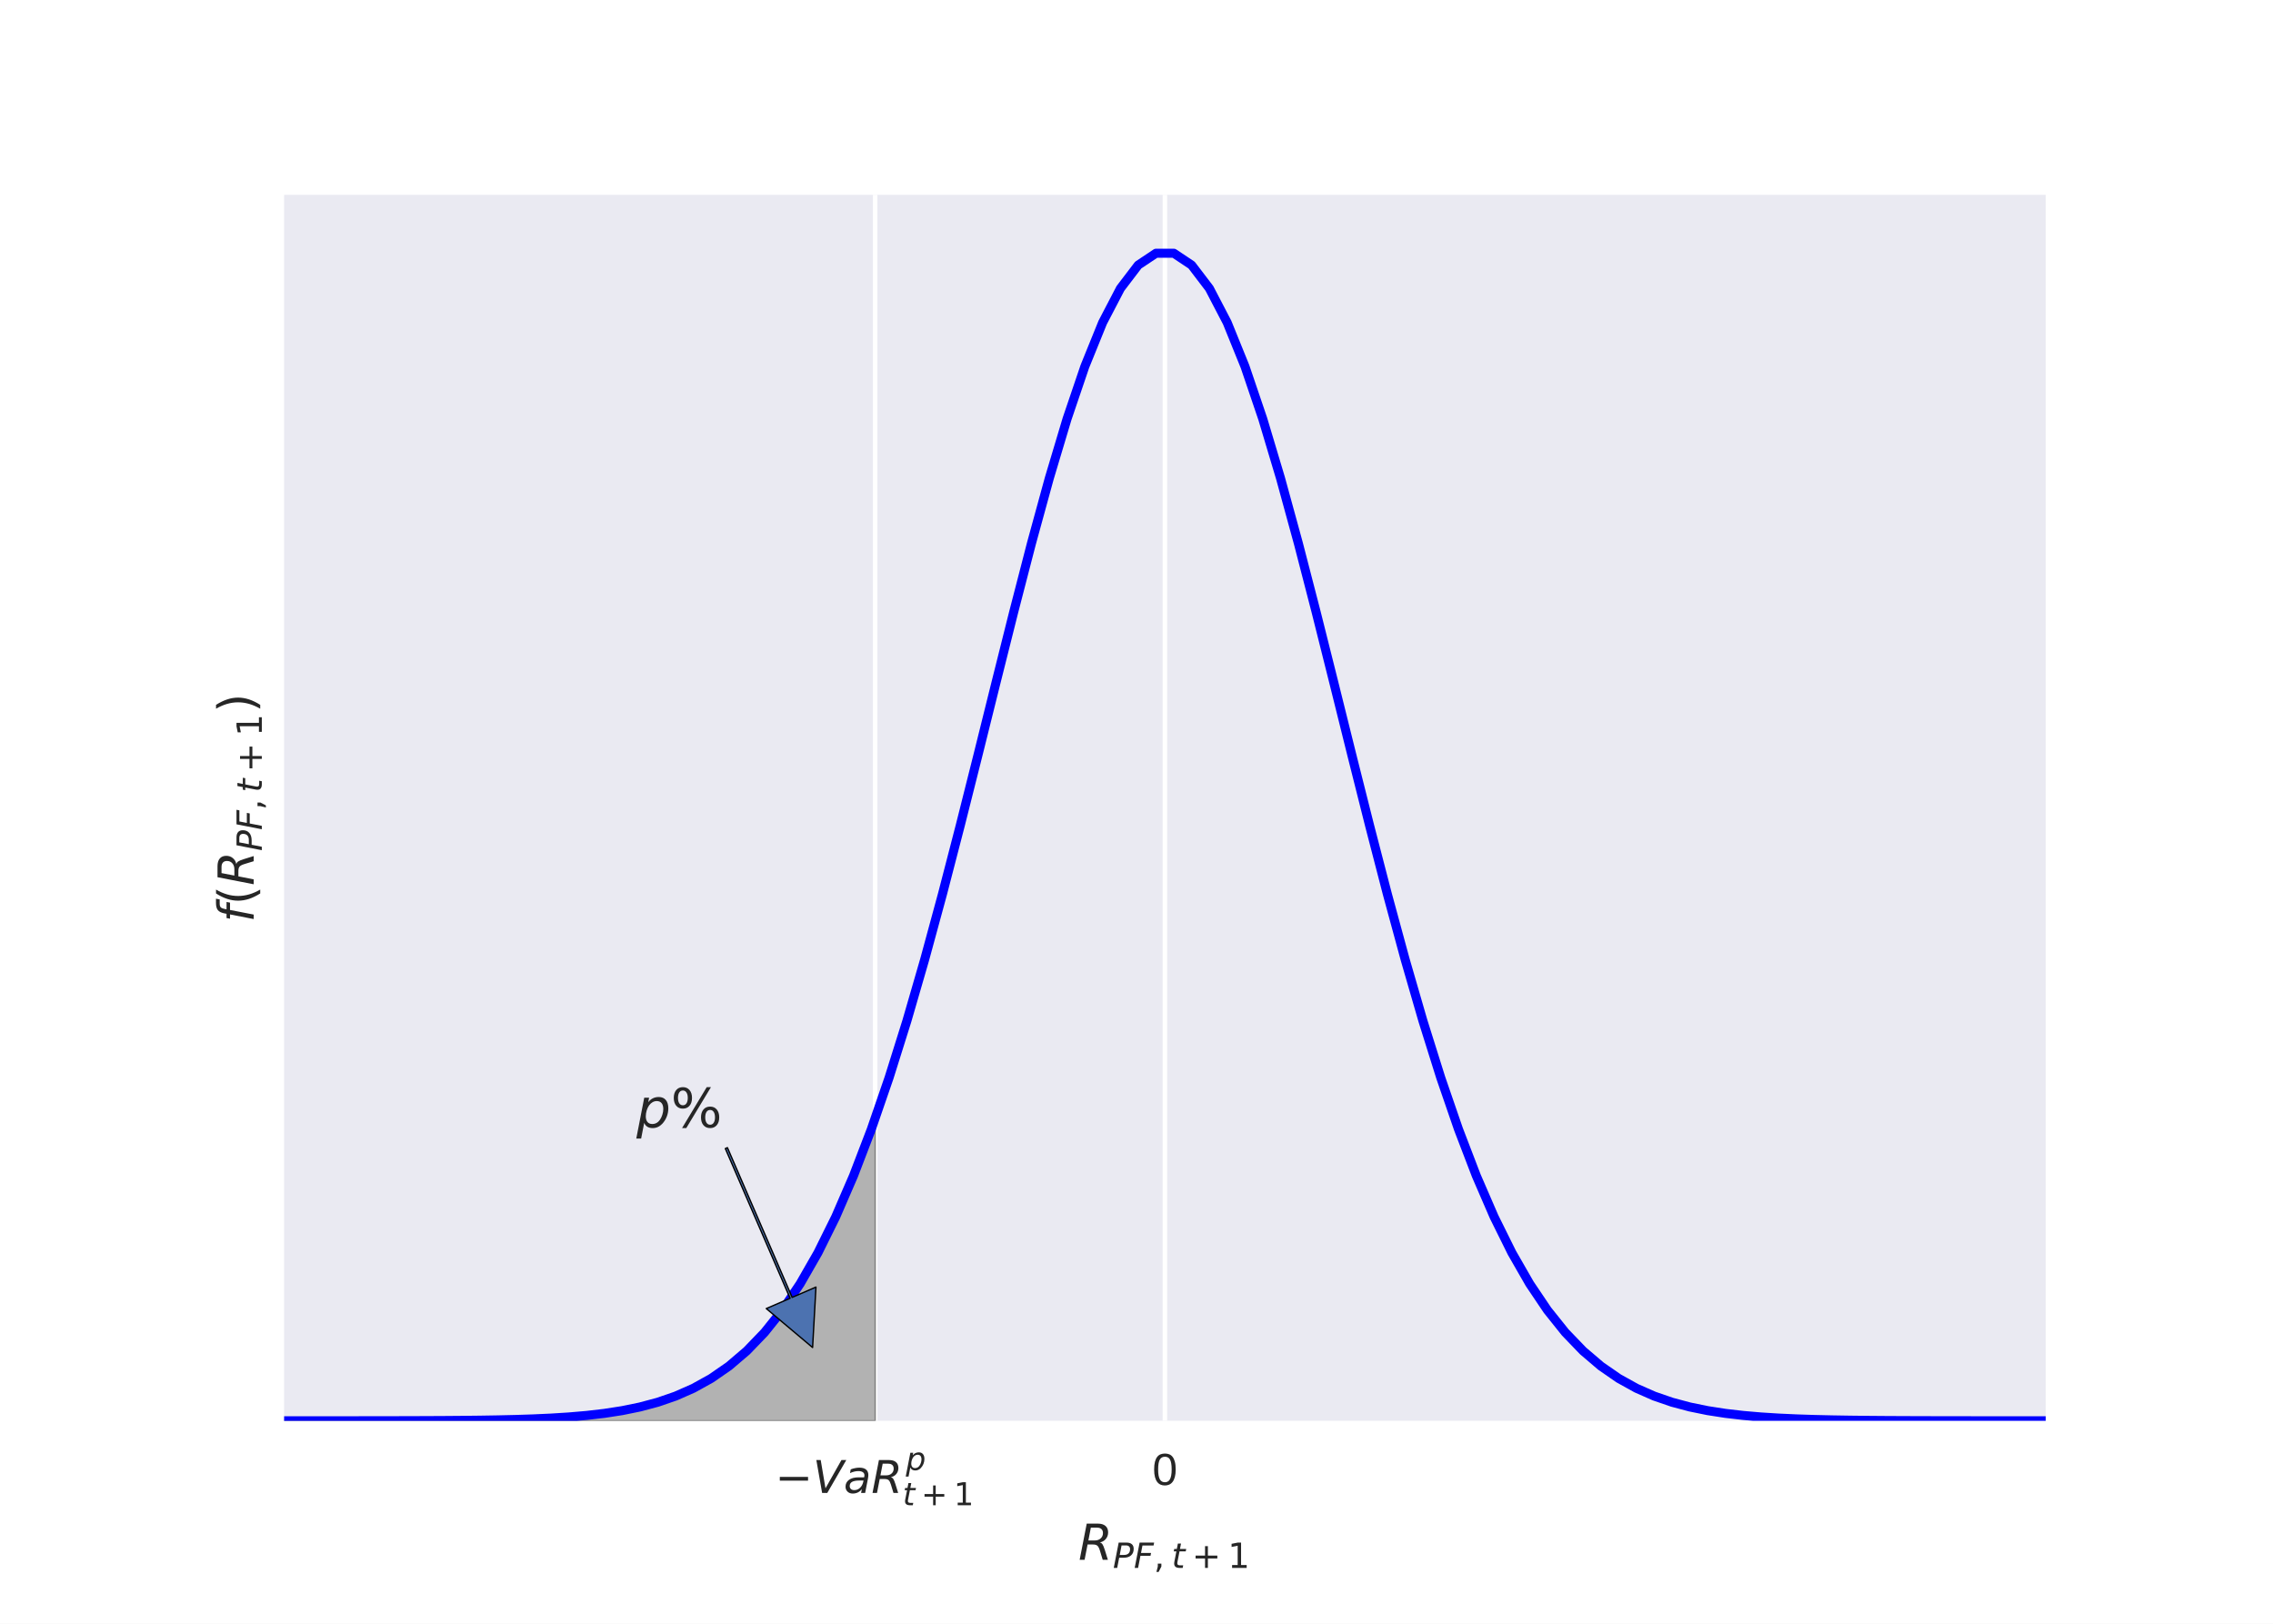
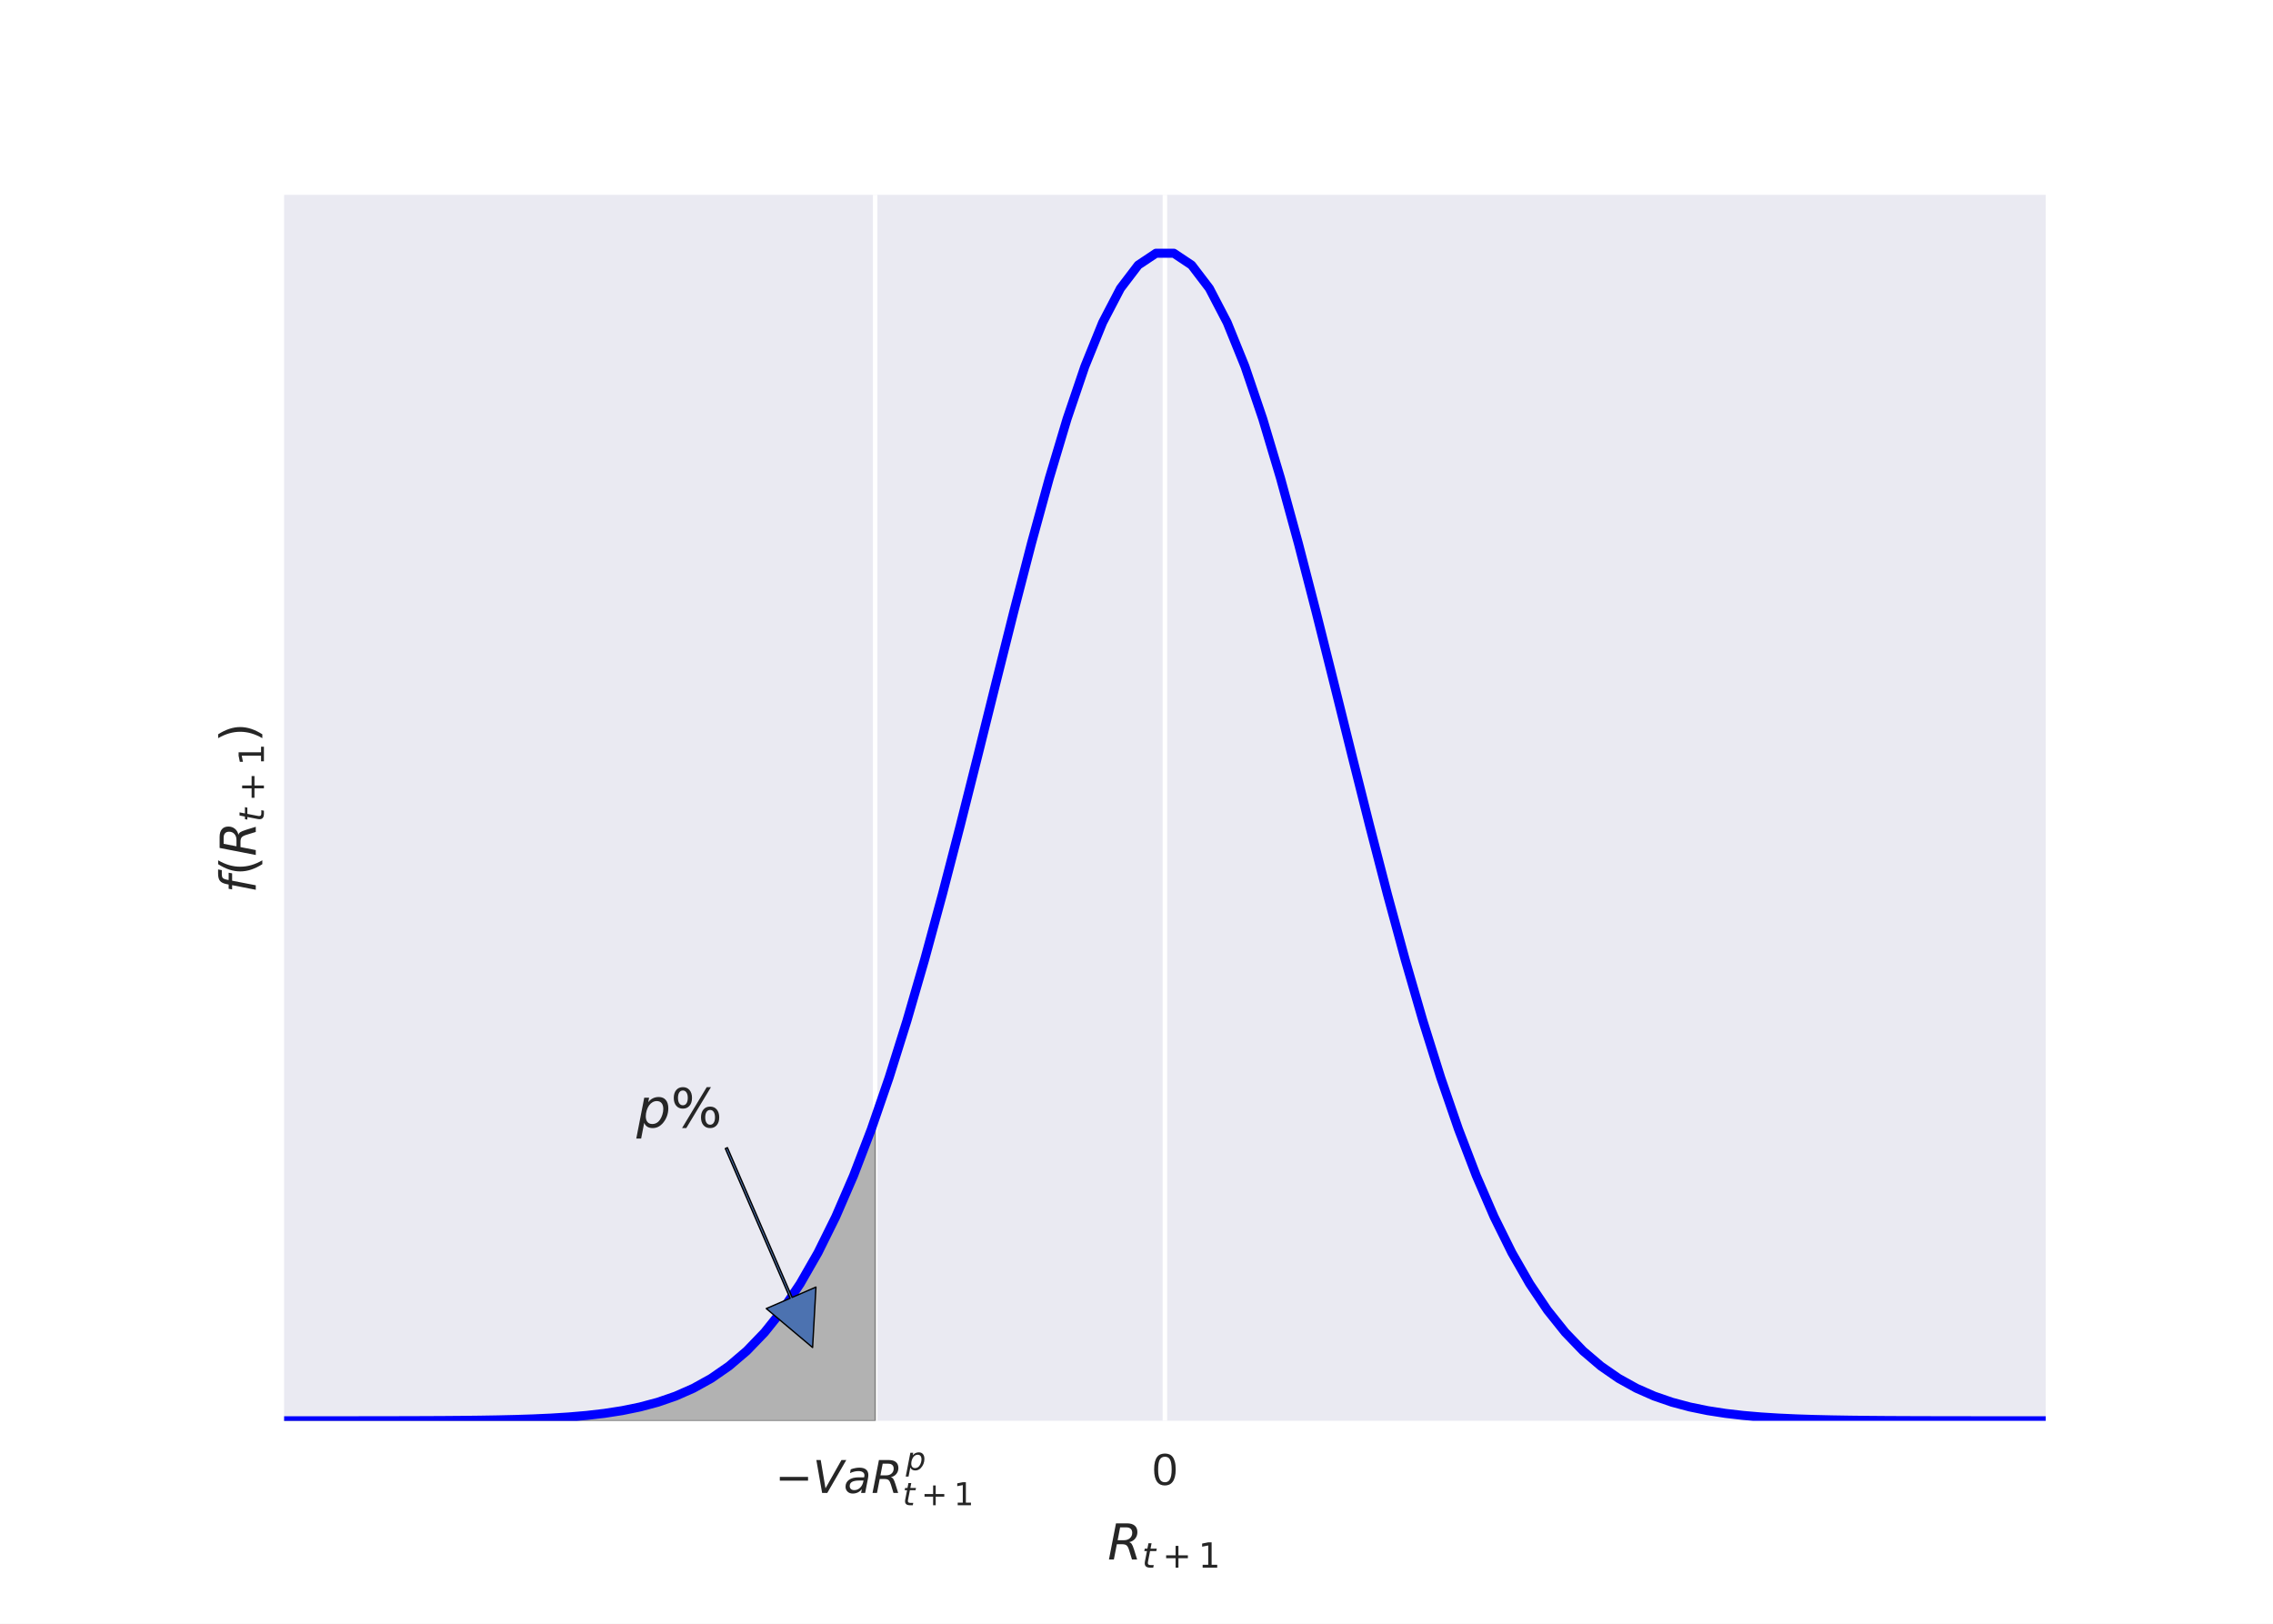
<svg xmlns="http://www.w3.org/2000/svg" xmlns:xlink="http://www.w3.org/1999/xlink" height="360pt" version="1.1" viewBox="0 0 504 360" width="504pt">
  <defs>
    <style type="text/css">
*{stroke-linecap:butt;stroke-linejoin:round;}
  </style>
  </defs>
  <g id="figure_1">
    <g id="patch_1">
      <path d="M 0 360  L 504 360  L 504 0  L 0 0  z " style="fill:#ffffff;" />
    </g>
    <g id="axes_1">
      <g id="patch_2">
        <path d="M 63 315  L 453.6 315  L 453.6 43.2  L 63 43.2  z " style="fill:#eaeaf2;" />
      </g>
      <g id="matplotlib.axis_1">
        <g id="xtick_1">
          <g id="line2d_1">
-             <path clip-path="url(#p5d1483b03a)" d="M 194.052 315  L 194.052 43.2  " style="fill:none;stroke:#ffffff;stroke-linecap:round;" />
+             <path clip-path="url(#pae96178097)" d="M 194.052 315  L 194.052 43.2  " style="fill:none;stroke:#ffffff;stroke-linecap:round;" />
          </g>
          <g id="line2d_2" />
          <g id="text_1">
            <defs>
              <path d="M 10.594 35.5  L 73.188 35.5  L 73.188 27.203  L 10.594 27.203  z " id="DejaVuSans-2212" />
              <path d="M 20.609 0  L 7.812 72.906  L 17.484 72.906  L 28.078 10.203  L 63.484 72.906  L 74.219 72.906  L 32.078 0  z " id="DejaVuSans-Oblique-56" />
              <path d="M 53.719 31.203  L 47.609 0  L 38.625 0  L 40.281 8.297  Q 36.328 3.422 31.266 1  Q 26.219 -1.422 20.016 -1.422  Q 13.031 -1.422 8.562 2.844  Q 4.109 7.125 4.109 13.812  Q 4.109 23.391 11.75 28.953  Q 19.391 34.516 32.812 34.516  L 45.312 34.516  L 45.797 36.922  Q 45.906 37.312 45.953 37.766  Q 46 38.234 46 39.203  Q 46 43.562 42.453 45.969  Q 38.922 48.391 32.516 48.391  Q 28.125 48.391 23.5 47.266  Q 18.891 46.141 14.016 43.891  L 15.578 52.203  Q 20.656 54.109 25.516 55.047  Q 30.375 56 34.906 56  Q 44.578 56 49.625 51.797  Q 54.688 47.609 54.688 39.594  Q 54.688 37.984 54.438 35.812  Q 54.203 33.641 53.719 31.203  z M 44 27.484  L 35.016 27.484  Q 23.969 27.484 18.672 24.531  Q 13.375 21.578 13.375 15.375  Q 13.375 11.078 16.078 8.641  Q 18.797 6.203 23.578 6.203  Q 30.906 6.203 36.375 11.453  Q 41.844 16.703 43.609 25.484  z " id="DejaVuSans-Oblique-61" />
              <path d="M 25.203 64.797  L 20.219 38.922  L 32.906 38.922  Q 40.375 38.922 44.984 43.047  Q 49.609 47.172 49.609 53.812  Q 49.609 59.125 46.5 61.953  Q 43.406 64.797 37.594 64.797  z M 43.312 35.016  Q 46.438 34.281 48.516 31.391  Q 50.594 28.516 53.328 19.922  L 59.516 0  L 49.125 0  L 43.406 18.703  Q 41.219 25.922 38.328 28.359  Q 35.453 30.812 29.5 30.812  L 18.609 30.812  L 12.594 0  L 2.688 0  L 16.891 72.906  L 39.109 72.906  Q 49.219 72.906 54.609 68.328  Q 60.016 63.766 60.016 55.172  Q 60.016 47.562 55.422 41.984  Q 50.828 36.422 43.312 35.016  z " id="DejaVuSans-Oblique-52" />
              <path d="M 49.609 33.688  Q 49.609 40.875 46.484 44.672  Q 43.359 48.484 37.5 48.484  Q 33.5 48.484 29.859 46.438  Q 26.219 44.391 23.391 40.484  Q 20.609 36.625 18.938 31.156  Q 17.281 25.688 17.281 20.312  Q 17.281 13.484 20.406 9.797  Q 23.531 6.109 29.297 6.109  Q 33.547 6.109 37.188 8.109  Q 40.828 10.109 43.406 13.922  Q 46.188 17.922 47.891 23.344  Q 49.609 28.766 49.609 33.688  z M 21.781 46.391  Q 25.391 51.125 30.297 53.562  Q 35.203 56 41.219 56  Q 49.609 56 54.25 50.5  Q 58.891 45.016 58.891 35.109  Q 58.891 27 56 19.656  Q 53.125 12.312 47.703 6.5  Q 44.094 2.641 39.547 0.609  Q 35.016 -1.422 29.984 -1.422  Q 24.172 -1.422 20.219 1  Q 16.266 3.422 14.312 8.203  L 8.688 -20.797  L -0.297 -20.797  L 14.406 54.688  L 23.391 54.688  z " id="DejaVuSans-Oblique-70" />
              <path d="M 42.281 54.688  L 40.922 47.703  L 23 47.703  L 17.188 18.016  Q 16.891 16.359 16.75 15.234  Q 16.609 14.109 16.609 13.484  Q 16.609 10.359 18.484 8.938  Q 20.359 7.516 24.516 7.516  L 33.594 7.516  L 32.078 0  L 23.484 0  Q 15.484 0 11.547 3.125  Q 7.625 6.25 7.625 12.594  Q 7.625 13.719 7.766 15.062  Q 7.906 16.406 8.203 18.016  L 14.016 47.703  L 6.391 47.703  L 7.812 54.688  L 15.281 54.688  L 18.312 70.219  L 27.297 70.219  L 24.312 54.688  z " id="DejaVuSans-Oblique-74" />
              <path d="M 46 62.703  L 46 35.5  L 73.188 35.5  L 73.188 27.203  L 46 27.203  L 46 0  L 37.797 0  L 37.797 27.203  L 10.594 27.203  L 10.594 35.5  L 37.797 35.5  L 37.797 62.703  z " id="DejaVuSans-2b" />
              <path d="M 12.406 8.297  L 28.516 8.297  L 28.516 63.922  L 10.984 60.406  L 10.984 69.391  L 28.422 72.906  L 38.281 72.906  L 38.281 8.297  L 54.391 8.297  L 54.391 0  L 12.406 0  z " id="DejaVuSans-31" />
            </defs>
            <g style="fill:#262626;" transform="translate(171.852 331)scale(0.1 -0.1)">
              <use transform="translate(0 0.051563)" xlink:href="#DejaVuSans-2212" />
              <use transform="translate(83.78906 0.051563)" xlink:href="#DejaVuSans-Oblique-56" />
              <use transform="translate(152.1973 0.051563)" xlink:href="#DejaVuSans-Oblique-61" />
              <use transform="translate(213.4766 0.051563)" xlink:href="#DejaVuSans-Oblique-52" />
              <use transform="translate(289.9758 50.8)scale(0.7)" xlink:href="#DejaVuSans-Oblique-70" />
              <use transform="translate(282.959 -27.29219)scale(0.7)" xlink:href="#DejaVuSans-Oblique-74" />
              <use transform="translate(324.043 -27.29219)scale(0.7)" xlink:href="#DejaVuSans-2b" />
              <use transform="translate(396.333 -27.29219)scale(0.7)" xlink:href="#DejaVuSans-31" />
            </g>
          </g>
        </g>
        <g id="xtick_2">
          <g id="line2d_3">
-             <path clip-path="url(#p5d1483b03a)" d="M 258.3 315  L 258.3 43.2  " style="fill:none;stroke:#ffffff;stroke-linecap:round;" />
+             <path clip-path="url(#pae96178097)" d="M 258.3 315  L 258.3 43.2  " style="fill:none;stroke:#ffffff;stroke-linecap:round;" />
          </g>
          <g id="line2d_4" />
          <g id="text_2">
            <defs>
              <path d="M 51.703 34.422  Q 51.703 24.516 49.828 17.75  Q 47.953 10.984 44.703 6.812  Q 41.453 2.641 37.062 0.828  Q 32.672 -0.984 27.688 -0.984  Q 22.656 -0.984 18.312 0.828  Q 13.969 2.641 10.766 6.781  Q 7.562 10.938 5.734 17.703  Q 3.906 24.469 3.906 34.422  Q 3.906 44.828 5.734 51.641  Q 7.562 58.453 10.781 62.5  Q 14.016 66.547 18.406 68.188  Q 22.797 69.828 27.984 69.828  Q 32.906 69.828 37.219 68.188  Q 41.547 66.547 44.766 62.5  Q 48 58.453 49.844 51.641  Q 51.703 44.828 51.703 34.422  z M 42.781 34.422  Q 42.781 42.625 41.797 48.062  Q 40.828 53.516 38.922 56.766  Q 37.016 60.016 34.25 61.359  Q 31.5 62.703 27.984 62.703  Q 24.266 62.703 21.438 61.328  Q 18.609 59.969 16.672 56.719  Q 14.75 53.469 13.766 48.016  Q 12.797 42.578 12.797 34.422  Q 12.797 26.516 13.797 21.094  Q 14.797 15.672 16.719 12.375  Q 18.656 9.078 21.438 7.641  Q 24.219 6.203 27.781 6.203  Q 31.25 6.203 34.031 7.641  Q 36.812 9.078 38.734 12.375  Q 40.672 15.672 41.719 21.094  Q 42.781 26.516 42.781 34.422  z " id="LiberationSans-30" />
            </defs>
            <g style="fill:#262626;" transform="translate(255.5195 329.2469)scale(0.1 -0.1)">
              <use xlink:href="#LiberationSans-30" />
            </g>
          </g>
        </g>
        <g id="text_3">
-           <defs>
-             <path d="M 16.891 72.906  L 39.703 72.906  Q 49.656 72.906 54.875 68.266  Q 60.109 63.625 60.109 54.688  Q 60.109 42.672 52.391 35.984  Q 44.672 29.297 30.719 29.297  L 18.312 29.297  L 12.594 0  L 2.688 0  z M 25.203 64.797  L 19.922 37.406  L 32.328 37.406  Q 40.719 37.406 45.203 41.703  Q 49.703 46 49.703 54  Q 49.703 59.125 46.656 61.953  Q 43.609 64.797 38.094 64.797  z " id="DejaVuSans-Oblique-50" />
-             <path d="M 16.891 72.906  L 58.688 72.906  L 57.078 64.594  L 25.094 64.594  L 20.906 43.109  L 49.812 43.109  L 48.188 34.812  L 19.281 34.812  L 12.5 0  L 2.688 0  z " id="DejaVuSans-Oblique-46" />
-             <path d="M 11.719 12.406  L 22.016 12.406  L 22.016 4  L 14.016 -11.625  L 7.719 -11.625  L 11.719 4  z " id="DejaVuSans-2c" />
-           </defs>
-           <g style="fill:#262626;" transform="translate(239.105 345.83)scale(0.11 -0.11)">
+           <g style="fill:#262626;" transform="translate(245.595 345.7716)scale(0.11 -0.11)">
            <use transform="translate(0 0.09375)" xlink:href="#DejaVuSans-Oblique-52" />
-             <use transform="translate(69.48242 -16.3125)scale(0.7)" xlink:href="#DejaVuSans-Oblique-50" />
-             <use transform="translate(111.6943 -16.3125)scale(0.7)" xlink:href="#DejaVuSans-Oblique-46" />
-             <use transform="translate(151.958 -16.3125)scale(0.7)" xlink:href="#DejaVuSans-2c" />
-             <use transform="translate(187.8467 -16.3125)scale(0.7)" xlink:href="#DejaVuSans-Oblique-74" />
-             <use transform="translate(228.9307 -16.3125)scale(0.7)" xlink:href="#DejaVuSans-2b" />
-             <use transform="translate(301.2207 -16.3125)scale(0.7)" xlink:href="#DejaVuSans-31" />
+             <use transform="translate(69.48242 -16.3125)scale(0.7)" xlink:href="#DejaVuSans-Oblique-74" />
+             <use transform="translate(110.5664 -16.3125)scale(0.7)" xlink:href="#DejaVuSans-2b" />
+             <use transform="translate(182.8564 -16.3125)scale(0.7)" xlink:href="#DejaVuSans-31" />
          </g>
        </g>
      </g>
      <g id="matplotlib.axis_2">
        <g id="text_4">
          <defs>
            <path d="M 47.797 75.984  L 46.391 68.5  L 37.797 68.5  Q 32.906 68.5 30.688 66.578  Q 28.469 64.656 27.391 59.516  L 26.422 54.688  L 41.219 54.688  L 39.891 47.703  L 25.094 47.703  L 15.828 0  L 6.781 0  L 16.109 47.703  L 7.516 47.703  L 8.797 54.688  L 17.391 54.688  L 18.109 58.5  Q 19.969 68.172 24.625 72.078  Q 29.297 75.984 39.312 75.984  z " id="DejaVuSans-Oblique-66" />
            <path d="M 31 75.875  Q 24.469 64.656 21.281 53.656  Q 18.109 42.672 18.109 31.391  Q 18.109 20.125 21.312 9.062  Q 24.516 -2 31 -13.188  L 23.188 -13.188  Q 15.875 -1.703 12.234 9.375  Q 8.594 20.453 8.594 31.391  Q 8.594 42.281 12.203 53.312  Q 15.828 64.359 23.188 75.875  z " id="DejaVuSans-28" />
            <path d="M 8.016 75.875  L 15.828 75.875  Q 23.141 64.359 26.781 53.312  Q 30.422 42.281 30.422 31.391  Q 30.422 20.453 26.781 9.375  Q 23.141 -1.703 15.828 -13.188  L 8.016 -13.188  Q 14.5 -2 17.703 9.062  Q 20.906 20.125 20.906 31.391  Q 20.906 42.672 17.703 53.656  Q 14.5 64.656 8.016 75.875  z " id="DejaVuSans-29" />
          </defs>
-           <g style="fill:#262626;" transform="translate(56.25 204.51)rotate(-90)scale(0.11 -0.11)">
+           <g style="fill:#262626;" transform="translate(56.7175 198.02)rotate(-90)scale(0.11 -0.11)">
            <use transform="translate(0 0.015625)" xlink:href="#DejaVuSans-Oblique-66" />
            <use transform="translate(35.20508 0.015625)" xlink:href="#DejaVuSans-28" />
            <use transform="translate(74.21875 0.015625)" xlink:href="#DejaVuSans-Oblique-52" />
-             <use transform="translate(143.7012 -16.39062)scale(0.7)" xlink:href="#DejaVuSans-Oblique-50" />
-             <use transform="translate(185.9131 -16.39062)scale(0.7)" xlink:href="#DejaVuSans-Oblique-46" />
-             <use transform="translate(226.1768 -16.39062)scale(0.7)" xlink:href="#DejaVuSans-2c" />
-             <use transform="translate(262.0654 -16.39062)scale(0.7)" xlink:href="#DejaVuSans-Oblique-74" />
-             <use transform="translate(303.1494 -16.39062)scale(0.7)" xlink:href="#DejaVuSans-2b" />
-             <use transform="translate(375.4395 -16.39062)scale(0.7)" xlink:href="#DejaVuSans-31" />
-             <use transform="translate(422.71 0.015625)" xlink:href="#DejaVuSans-29" />
+             <use transform="translate(143.7012 -16.39062)scale(0.7)" xlink:href="#DejaVuSans-Oblique-74" />
+             <use transform="translate(184.7852 -16.39062)scale(0.7)" xlink:href="#DejaVuSans-2b" />
+             <use transform="translate(257.0752 -16.39062)scale(0.7)" xlink:href="#DejaVuSans-31" />
+             <use transform="translate(304.3457 0.015625)" xlink:href="#DejaVuSans-29" />
          </g>
        </g>
      </g>
      <g id="patch_3">
-         <path clip-path="url(#p5d1483b03a)" d="M 63 315  L 63 314.999  L 65.675 314.999  L 68.349 314.998  L 71.024 314.997  L 73.698 314.996  L 76.373 314.995  L 79.047 314.993  L 81.722 314.991  L 84.396 314.987  L 87.071 314.983  L 89.745 314.977  L 92.42 314.969  L 95.094 314.958  L 97.769 314.944  L 100.443 314.926  L 103.118 314.903  L 105.792 314.873  L 108.467 314.835  L 111.142 314.786  L 113.816 314.723  L 116.491 314.644  L 119.165 314.545  L 121.84 314.42  L 124.514 314.265  L 127.189 314.073  L 129.863 313.836  L 132.538 313.546  L 135.212 313.192  L 137.887 312.762  L 140.561 312.242  L 143.236 311.618  L 145.91 310.871  L 148.585 309.984  L 151.26 308.934  L 153.934 307.7  L 156.609 306.255  L 159.283 304.572  L 161.958 302.625  L 164.632 300.382  L 167.307 297.814  L 169.981 294.889  L 172.656 291.577  L 175.33 287.846  L 178.005 283.668  L 180.679 279.017  L 183.354 273.869  L 186.028 268.204  L 188.703 262.008  L 191.377 255.272  L 194.052 247.994  L 194.052 315  z " style="fill:#b2b2b2;stroke:#808080;stroke-linejoin:miter;stroke-width:0.3;" />
+         <path clip-path="url(#pae96178097)" d="M 63 315  L 63 314.999  L 65.675 314.999  L 68.349 314.998  L 71.024 314.997  L 73.698 314.996  L 76.373 314.995  L 79.047 314.993  L 81.722 314.991  L 84.396 314.987  L 87.071 314.983  L 89.745 314.977  L 92.42 314.969  L 95.094 314.958  L 97.769 314.944  L 100.443 314.926  L 103.118 314.903  L 105.792 314.873  L 108.467 314.835  L 111.142 314.786  L 113.816 314.723  L 116.491 314.644  L 119.165 314.545  L 121.84 314.42  L 124.514 314.265  L 127.189 314.073  L 129.863 313.836  L 132.538 313.546  L 135.212 313.192  L 137.887 312.762  L 140.561 312.242  L 143.236 311.618  L 145.91 310.871  L 148.585 309.984  L 151.26 308.934  L 153.934 307.7  L 156.609 306.255  L 159.283 304.572  L 161.958 302.625  L 164.632 300.382  L 167.307 297.814  L 169.981 294.889  L 172.656 291.577  L 175.33 287.846  L 178.005 283.668  L 180.679 279.017  L 183.354 273.869  L 186.028 268.204  L 188.703 262.008  L 191.377 255.272  L 194.052 247.994  L 194.052 315  z " style="fill:#b2b2b2;stroke:#808080;stroke-linejoin:miter;stroke-width:0.3;" />
      </g>
      <g id="line2d_5">
-         <path clip-path="url(#p5d1483b03a)" d="M 63 314.999  L 66.945 314.998  L 70.891 314.997  L 74.836 314.996  L 78.782 314.993  L 82.727 314.989  L 86.673 314.983  L 90.618 314.974  L 94.564 314.96  L 98.509 314.94  L 102.455 314.909  L 106.4 314.865  L 110.345 314.801  L 114.291 314.71  L 118.236 314.582  L 122.182 314.402  L 126.127 314.154  L 130.073 313.816  L 134.018 313.359  L 137.964 312.748  L 141.909 311.941  L 145.855 310.888  L 149.8 309.529  L 153.745 307.793  L 157.691 305.604  L 161.636 302.874  L 165.582 299.509  L 169.527 295.412  L 173.473 290.483  L 177.418 284.624  L 181.364 277.748  L 185.309 269.779  L 189.255 260.663  L 193.2 250.371  L 197.145 238.91  L 201.091 226.327  L 205.036 212.711  L 208.982 198.203  L 212.927 182.99  L 216.873 167.311  L 220.818 151.447  L 224.764 135.717  L 228.709 120.469  L 232.655 106.067  L 236.6 92.877  L 240.545 81.251  L 244.491 71.514  L 248.436 63.946  L 252.382 58.771  L 256.327 56.143  L 260.273 56.143  L 264.218 58.771  L 268.164 63.946  L 272.109 71.514  L 276.055 81.251  L 280 92.877  L 283.945 106.067  L 287.891 120.469  L 291.836 135.717  L 295.782 151.447  L 299.727 167.311  L 303.673 182.99  L 307.618 198.203  L 311.564 212.711  L 315.509 226.327  L 319.455 238.91  L 323.4 250.371  L 327.345 260.663  L 331.291 269.779  L 335.236 277.748  L 339.182 284.624  L 343.127 290.483  L 347.073 295.412  L 351.018 299.509  L 354.964 302.874  L 358.909 305.604  L 362.855 307.793  L 366.8 309.529  L 370.745 310.888  L 374.691 311.941  L 378.636 312.748  L 382.582 313.359  L 386.527 313.816  L 390.473 314.154  L 394.418 314.402  L 398.364 314.582  L 402.309 314.71  L 406.255 314.801  L 410.2 314.865  L 414.145 314.909  L 418.091 314.94  L 422.036 314.96  L 425.982 314.974  L 429.927 314.983  L 433.873 314.989  L 437.818 314.993  L 441.764 314.996  L 445.709 314.997  L 449.655 314.998  L 453.6 314.999  " style="fill:none;stroke:#0000ff;stroke-linecap:round;stroke-width:2;" />
+         <path clip-path="url(#pae96178097)" d="M 63 314.999  L 66.945 314.998  L 70.891 314.997  L 74.836 314.996  L 78.782 314.993  L 82.727 314.989  L 86.673 314.983  L 90.618 314.974  L 94.564 314.96  L 98.509 314.94  L 102.455 314.909  L 106.4 314.865  L 110.345 314.801  L 114.291 314.71  L 118.236 314.582  L 122.182 314.402  L 126.127 314.154  L 130.073 313.816  L 134.018 313.359  L 137.964 312.748  L 141.909 311.941  L 145.855 310.888  L 149.8 309.529  L 153.745 307.793  L 157.691 305.604  L 161.636 302.874  L 165.582 299.509  L 169.527 295.412  L 173.473 290.483  L 177.418 284.624  L 181.364 277.748  L 185.309 269.779  L 189.255 260.663  L 193.2 250.371  L 197.145 238.91  L 201.091 226.327  L 205.036 212.711  L 208.982 198.203  L 212.927 182.99  L 216.873 167.311  L 220.818 151.447  L 224.764 135.717  L 228.709 120.469  L 232.655 106.067  L 236.6 92.877  L 240.545 81.251  L 244.491 71.514  L 248.436 63.946  L 252.382 58.771  L 256.327 56.143  L 260.273 56.143  L 264.218 58.771  L 268.164 63.946  L 272.109 71.514  L 276.055 81.251  L 280 92.877  L 283.945 106.067  L 287.891 120.469  L 291.836 135.717  L 295.782 151.447  L 299.727 167.311  L 303.673 182.99  L 307.618 198.203  L 311.564 212.711  L 315.509 226.327  L 319.455 238.91  L 323.4 250.371  L 327.345 260.663  L 331.291 269.779  L 335.236 277.748  L 339.182 284.624  L 343.127 290.483  L 347.073 295.412  L 351.018 299.509  L 354.964 302.874  L 358.909 305.604  L 362.855 307.793  L 366.8 309.529  L 370.745 310.888  L 374.691 311.941  L 378.636 312.748  L 382.582 313.359  L 386.527 313.816  L 390.473 314.154  L 394.418 314.402  L 398.364 314.582  L 402.309 314.71  L 406.255 314.801  L 410.2 314.865  L 414.145 314.909  L 418.091 314.94  L 422.036 314.96  L 425.982 314.974  L 429.927 314.983  L 433.873 314.989  L 437.818 314.993  L 441.764 314.996  L 445.709 314.997  L 449.655 314.998  L 453.6 314.999  " style="fill:none;stroke:#0000ff;stroke-linecap:round;stroke-width:2;" />
      </g>
      <g id="patch_4">
        <path d="M 63 315  L 63 43.2  " style="fill:none;" />
      </g>
      <g id="patch_5">
        <path d="M 453.6 315  L 453.6 43.2  " style="fill:none;" />
      </g>
      <g id="patch_6">
        <path d="M 63 315  L 453.6 315  " style="fill:none;" />
      </g>
      <g id="patch_7">
        <path d="M 63 43.2  L 453.6 43.2  " style="fill:none;" />
      </g>
      <g id="patch_8">
        <path d="M 161.294 254.452  Q 168.47 271.047 175.646 287.642  L 180.924 285.36  Q 180.552 292.059 180.18 298.758  Q 175.045 294.44 169.909 290.123  L 175.187 287.84  Q 168.011 271.245 160.835 254.65  L 161.294 254.452  z " style="fill:#4c72b0;stroke:#000000;stroke-linecap:round;stroke-width:0.3;" />
      </g>
      <g id="text_5">
        <defs>
          <path d="M 72.703 32.078  Q 68.453 32.078 66.031 28.469  Q 63.625 24.859 63.625 18.406  Q 63.625 12.062 66.031 8.422  Q 68.453 4.781 72.703 4.781  Q 76.859 4.781 79.266 8.422  Q 81.688 12.062 81.688 18.406  Q 81.688 24.812 79.266 28.438  Q 76.859 32.078 72.703 32.078  z M 72.703 38.281  Q 80.422 38.281 84.953 32.906  Q 89.5 27.547 89.5 18.406  Q 89.5 9.281 84.938 3.922  Q 80.375 -1.422 72.703 -1.422  Q 64.891 -1.422 60.344 3.922  Q 55.812 9.281 55.812 18.406  Q 55.812 27.594 60.375 32.938  Q 64.938 38.281 72.703 38.281  z M 22.312 68.016  Q 18.109 68.016 15.688 64.375  Q 13.281 60.75 13.281 54.391  Q 13.281 47.953 15.672 44.328  Q 18.062 40.719 22.312 40.719  Q 26.562 40.719 28.969 44.328  Q 31.391 47.953 31.391 54.391  Q 31.391 60.688 28.953 64.344  Q 26.516 68.016 22.312 68.016  z M 66.406 74.219  L 74.219 74.219  L 28.609 -1.422  L 20.797 -1.422  z M 22.312 74.219  Q 30.031 74.219 34.609 68.875  Q 39.203 63.531 39.203 54.391  Q 39.203 45.172 34.641 39.844  Q 30.078 34.516 22.312 34.516  Q 14.547 34.516 10.031 39.859  Q 5.516 45.219 5.516 54.391  Q 5.516 63.484 10.047 68.844  Q 14.594 74.219 22.312 74.219  z " id="DejaVuSans-25" />
        </defs>
        <g style="fill:#262626;" transform="translate(141.12 250.0313)scale(0.12 -0.12)">
          <use transform="translate(0 0.78125)" xlink:href="#DejaVuSans-Oblique-70" />
          <use transform="translate(63.47656 0.78125)" xlink:href="#DejaVuSans-25" />
        </g>
      </g>
    </g>
  </g>
  <defs>
-     <clipPath id="p5d1483b03a">
+     <clipPath id="pae96178097">
      <rect height="271.8" width="390.6" x="63" y="43.2" />
    </clipPath>
  </defs>
</svg>
